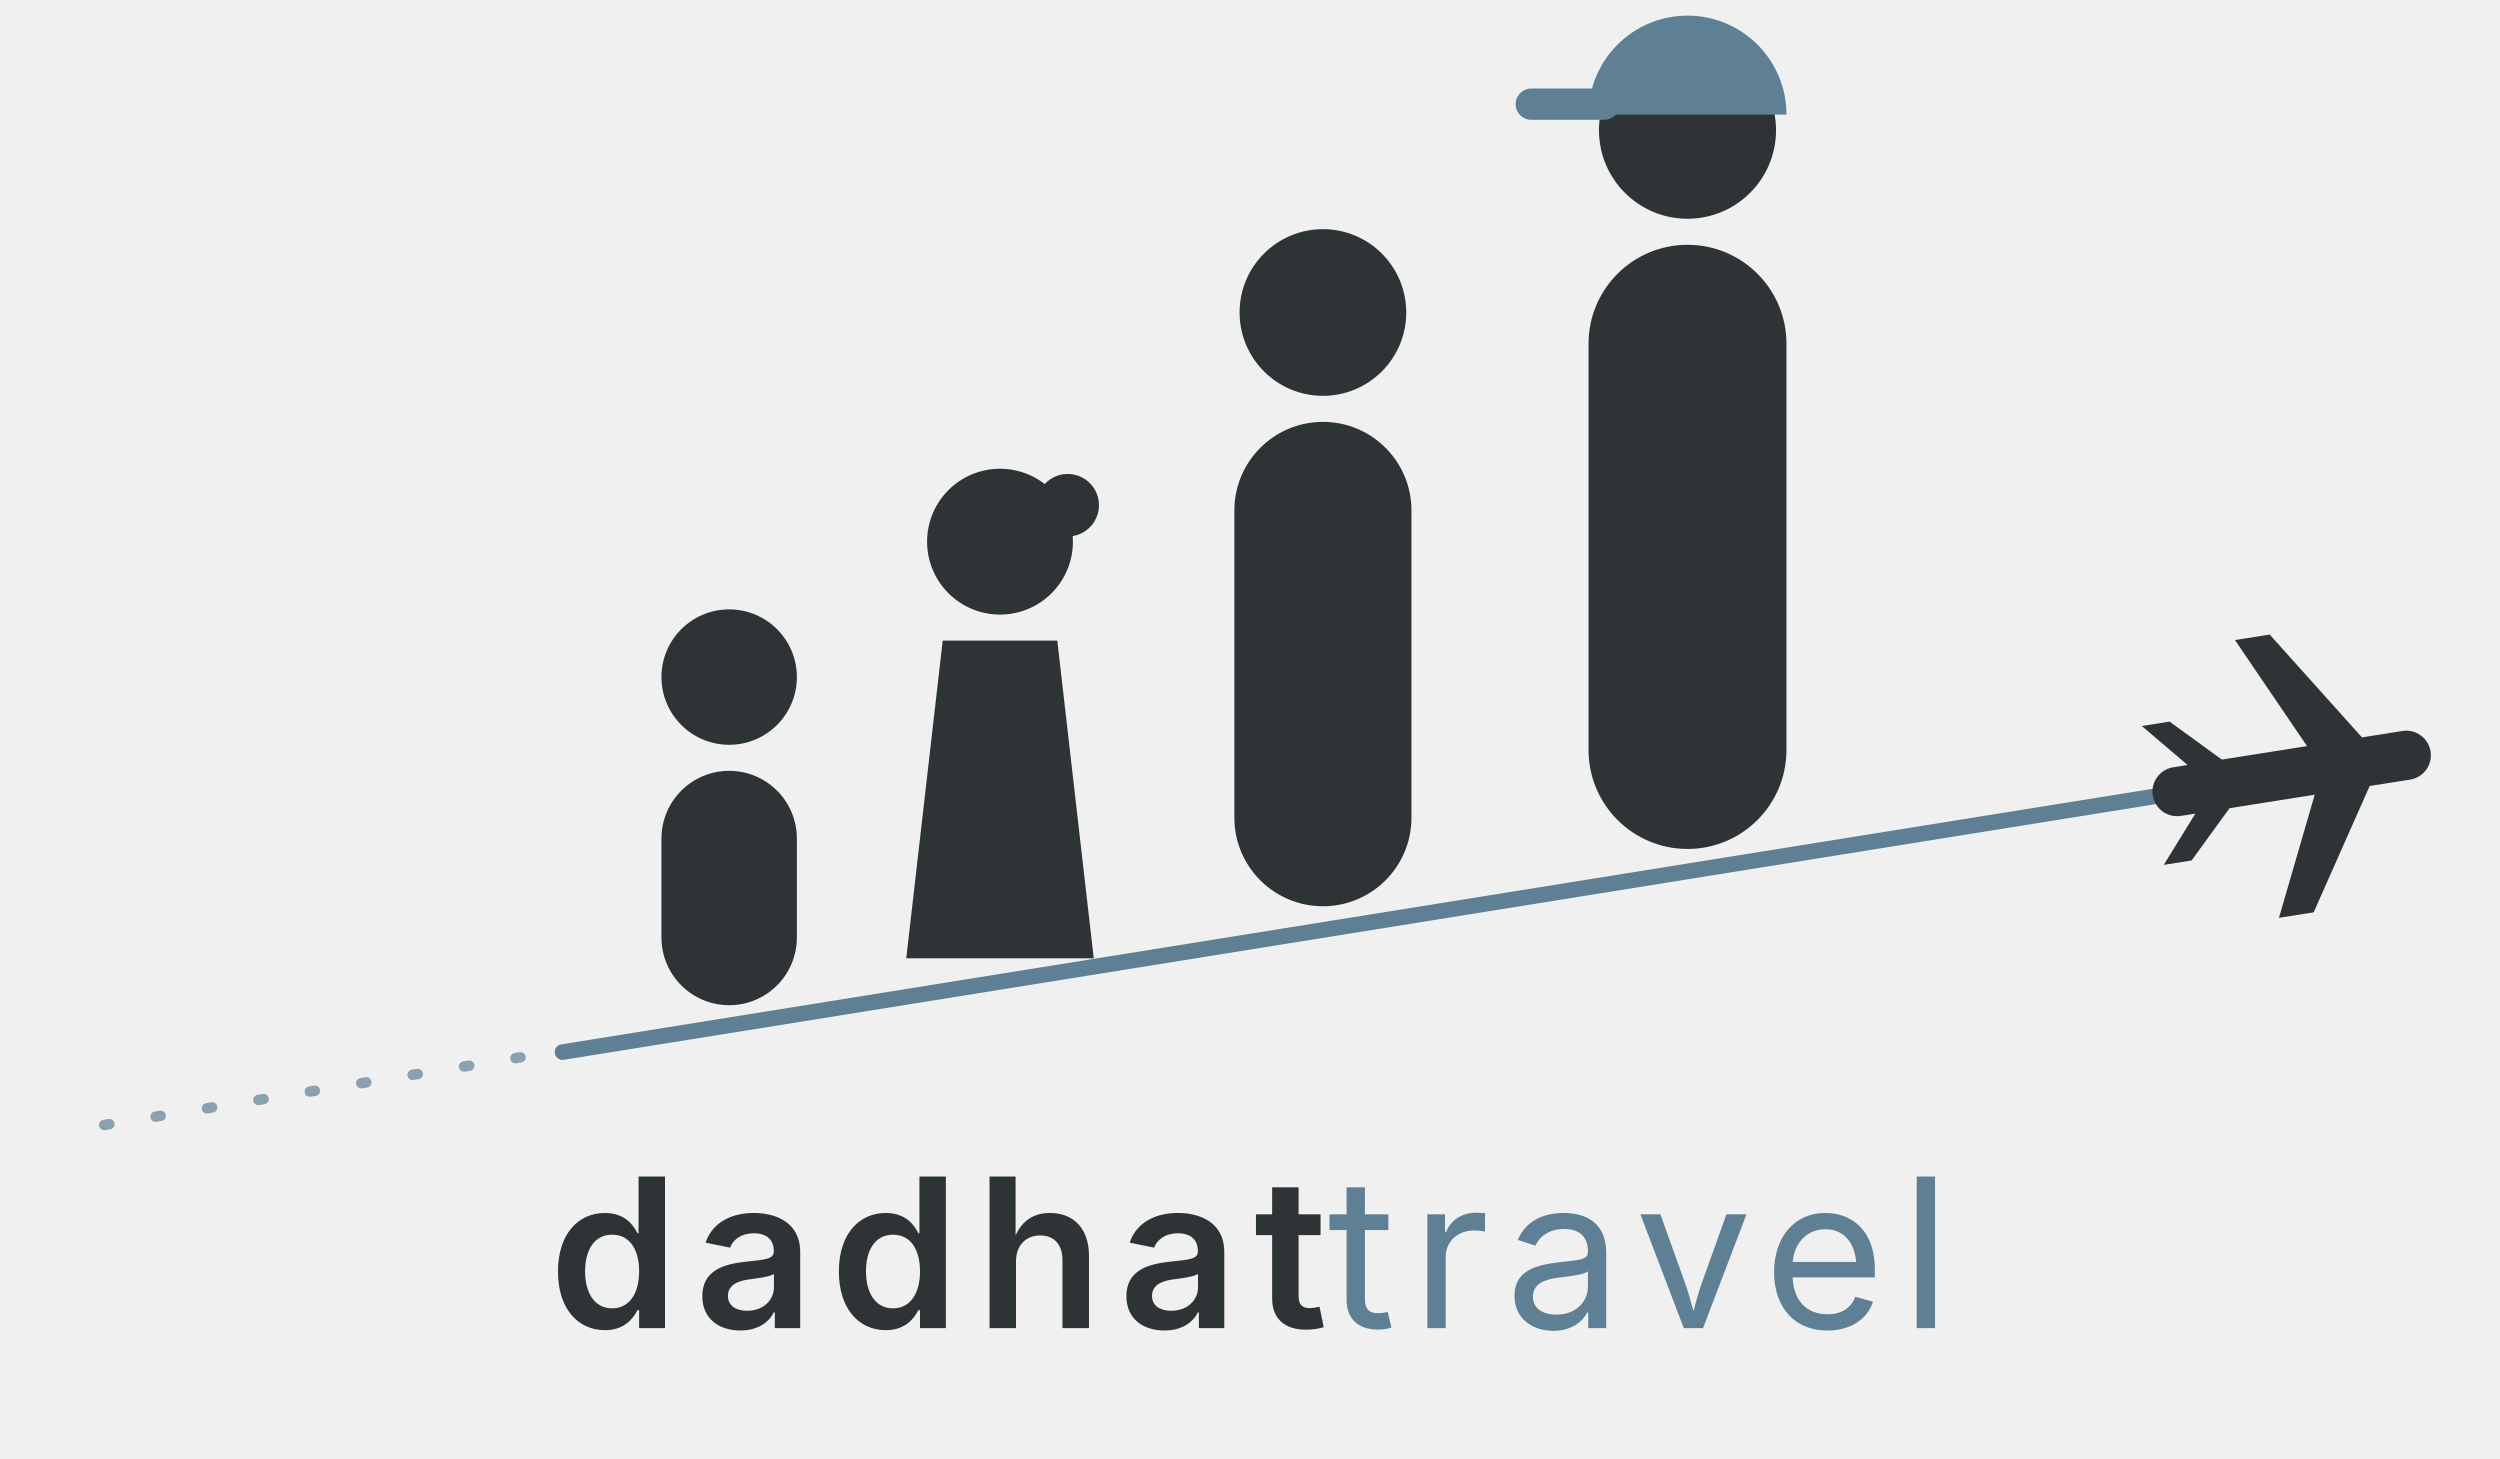
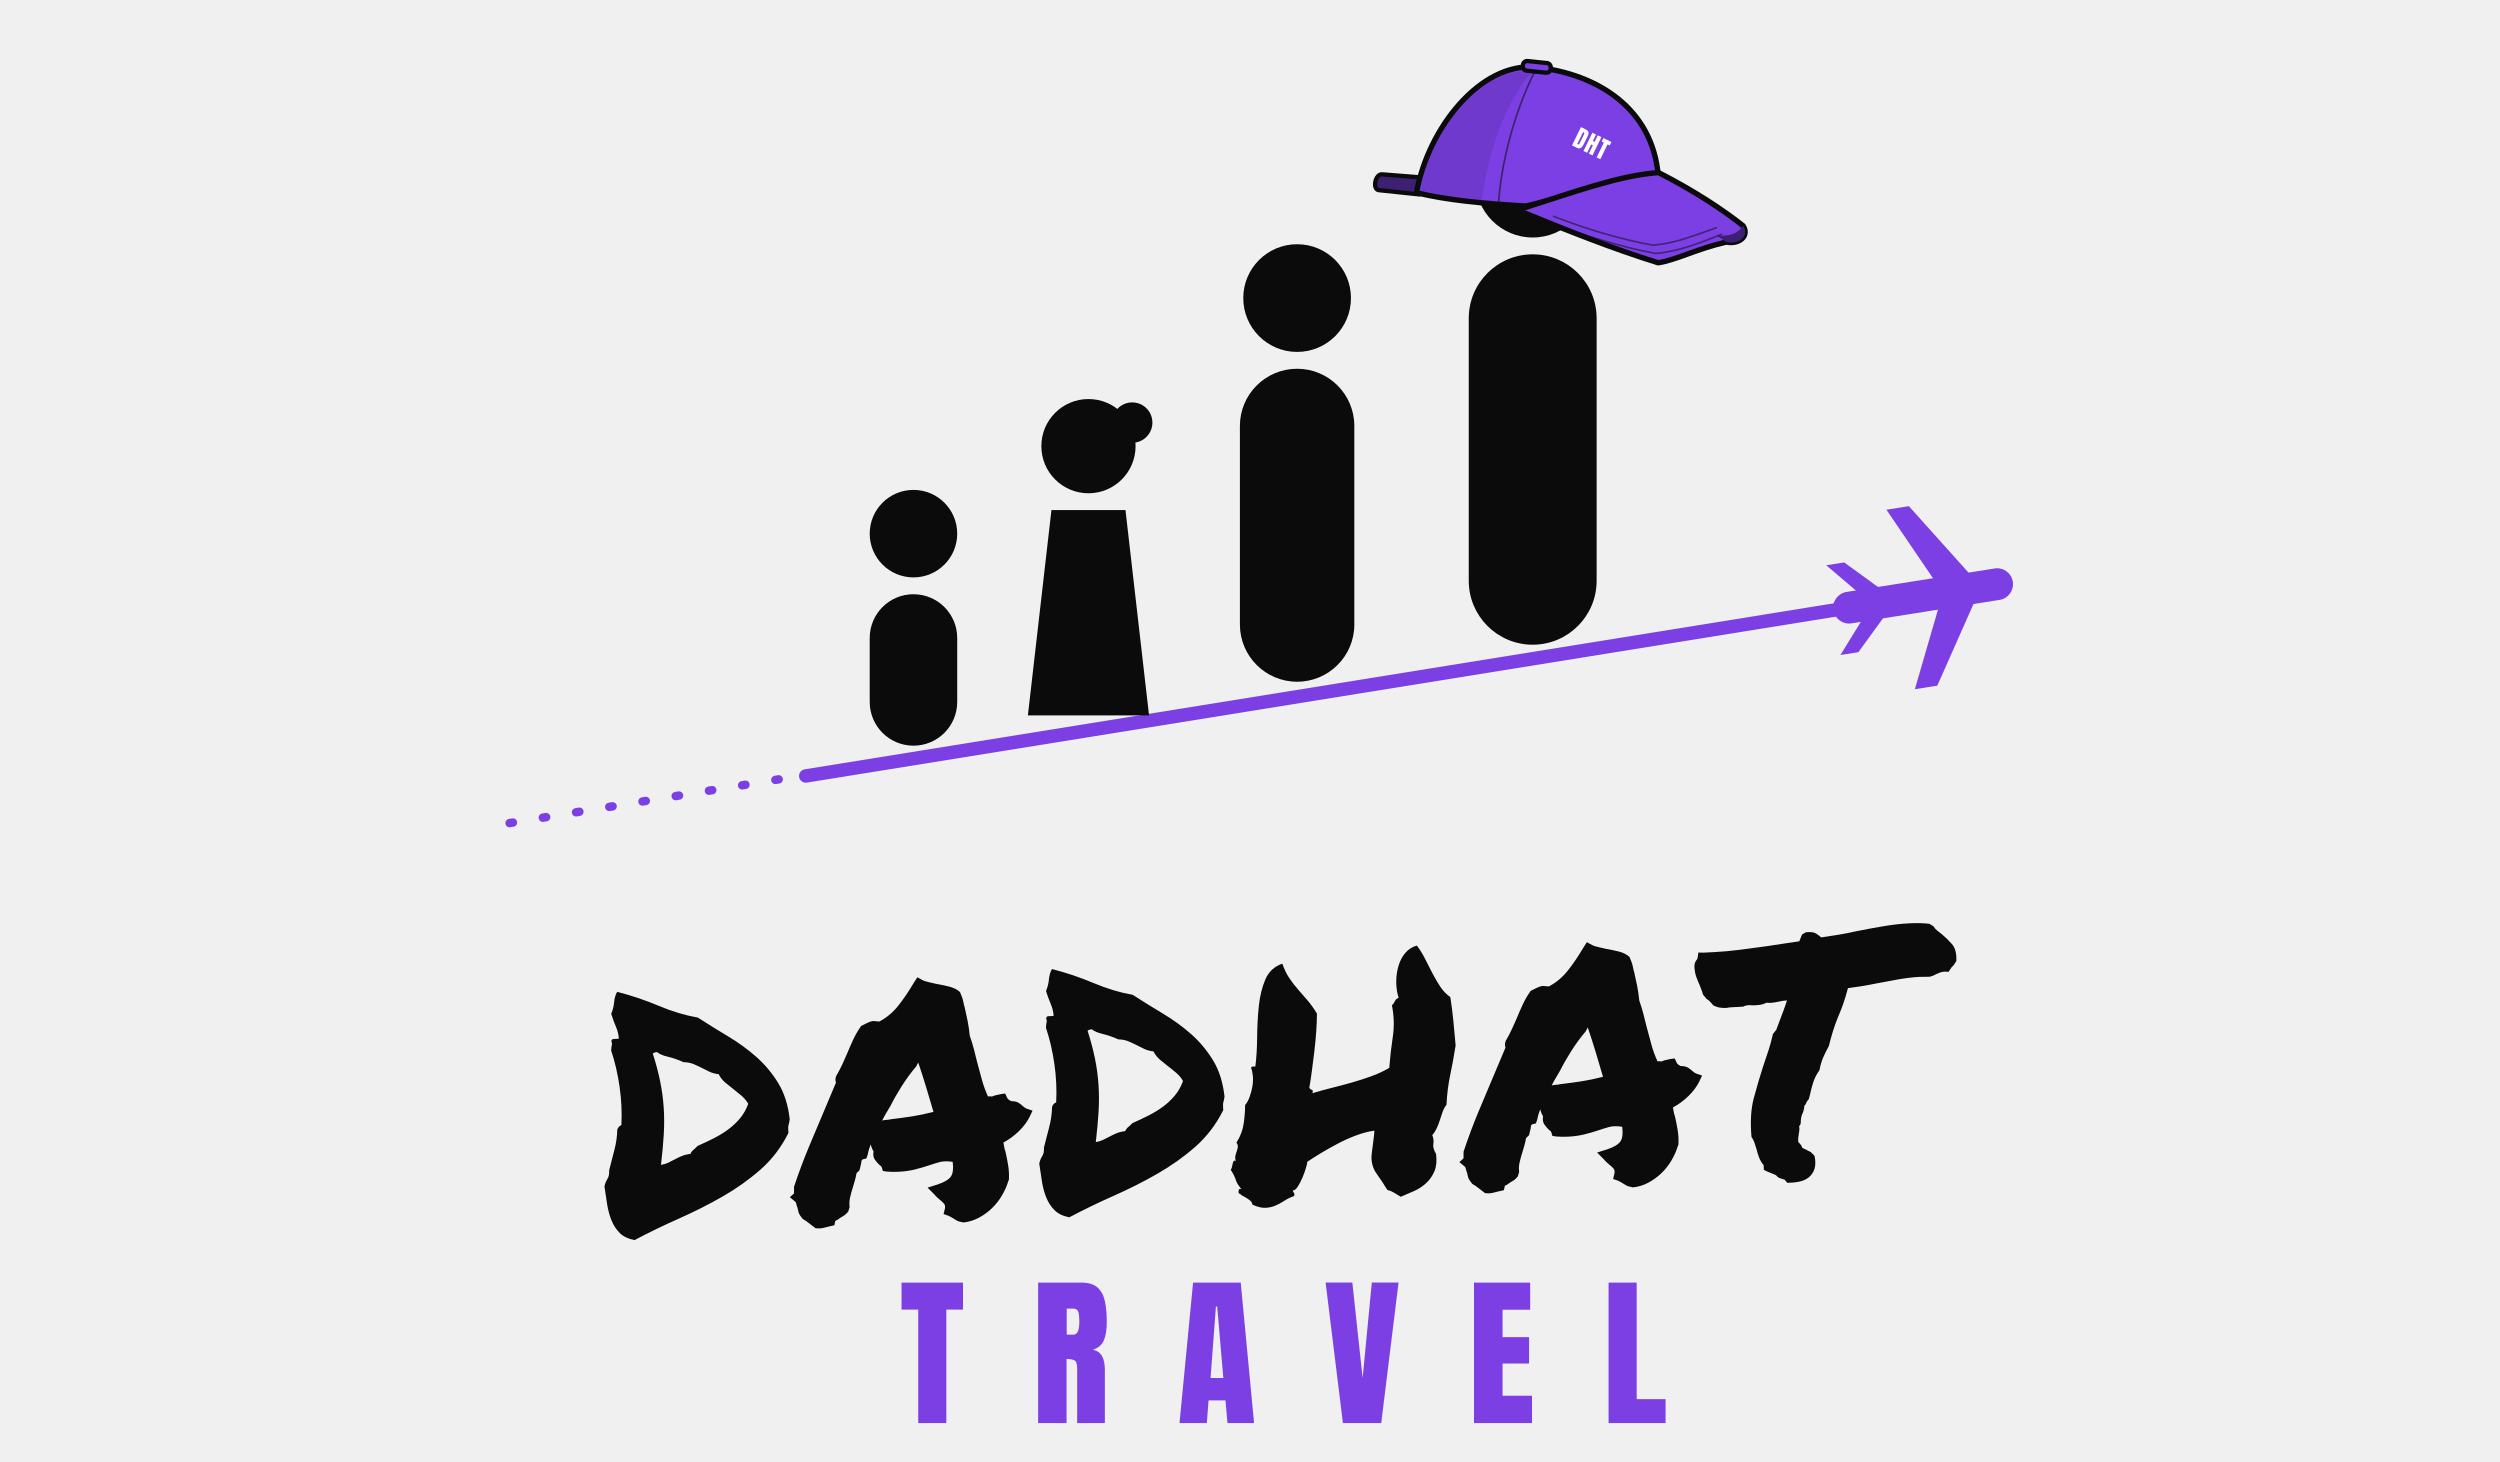
- <svg xmlns="http://www.w3.org/2000/svg" viewBox="60 95 480 280" role="img" aria-label="dadhattravel logo: a family of four in height order, dad in a backwards cap, with a plane and contrail">
-   <line x1="80" y1="311" x2="160" y2="298" stroke="#5E7F94" stroke-width="2" stroke-linecap="round" stroke-dasharray="1 9" opacity="0.7" />
-   <line x1="168" y1="297" x2="498" y2="244" stroke="#5E7F94" stroke-width="3" stroke-linecap="round" />
-   <g fill="#2E3436">
-     <g transform="translate(0 20)">
-       <circle cx="200" cy="205" r="13" />
-       <rect x="187" y="223" width="26" height="45" rx="13" />
+ <svg xmlns="http://www.w3.org/2000/svg" viewBox="0 0 520 304" role="img" aria-label="dadhattravel logo: a family of four in height order, dad in a purple dad hat, with a plane climbing on a contrail">
+   <g transform="translate(50 -46.5) scale(0.7)">
+     <line x1="80" y1="311" x2="160" y2="298" stroke="#7B3FE4" stroke-width="2.5" stroke-linecap="round" stroke-dasharray="1 9" />
+     <line x1="168" y1="297" x2="478" y2="247" stroke="#7B3FE4" stroke-width="4" stroke-linecap="round" />
+     <g fill="#0B0B0C">
+       <g transform="translate(0 20)">
+         <circle cx="200" cy="205" r="13" />
+         <rect x="187" y="223" width="26" height="45" rx="13" />
+       </g>
+       <g transform="translate(0 11)">
+         <circle cx="252" cy="188" r="14" />
+         <circle cx="265" cy="181" r="6" />
+         <path d="M241 207 H263 L270 268 H234 Z" />
+       </g>
+       <g transform="translate(0 1)">
+         <circle cx="314" cy="154" r="16" />
+         <rect x="297" y="175" width="34" height="93" rx="17" />
+       </g>
+       <g transform="translate(0 -10)">
+         <circle cx="384" cy="130" r="17" />
+         <rect x="365" y="152" width="38" height="116" rx="19" />
+       </g>
    </g>
-     <g transform="translate(0 11)">
-       <circle cx="252" cy="188" r="14" />
-       <circle cx="265" cy="181" r="6" />
-       <path d="M241 207 H263 L270 268 H234 Z" />
+     <g transform="translate(334.4 70) scale(0.32) rotate(12 110 175)">
+       <path d="M50 166 L12 171 C6 172 6 186 12 186 L50 182 Z" fill="#3E2072" stroke="#0B0B0C" stroke-width="4" stroke-linejoin="round" />
+       <path d="M47 181 C45 120 80 50 131 44 C190 38 245 60 263 118 C230 132 190 152 149 172 C110 178 75 182 47 181 Z" fill="#7B3FE4" stroke="#0B0B0C" stroke-width="5" stroke-linejoin="round" />
+       <path d="M50 178 C48 122 82 54 129 48 C110 82 104 130 108 180 C88 181 66 180 50 178 Z" fill="#000000" fill-opacity="0.1" />
+       <path d="M131 48 C120 90 118 140 124 178" stroke="#0B0B0C" stroke-opacity="0.55" stroke-width="1.6" fill="none" stroke-linecap="round" />
+       <g fill="#FFFFFF" transform="translate(196 112) rotate(14 0 -8)">
+         <path transform="translate(-16.26 0)" d="M0.838 0.0V-18.906H6.037Q8.078 -18.906 9.109 -17.773Q10.141 -16.64 10.141 -14.459V-5.607Q10.141 -2.922 9.201 -1.461Q8.261 0.0 5.908 0.0ZM4.641 -3.341H5.296Q6.338 -3.341 6.338 -4.351V-14.104Q6.338 -15.05 6.085 -15.324Q5.833 -15.598 5.06 -15.598H4.641Z M12.688 0.0V-18.906H16.447V-12.149H18.23V-18.906H21.99V0.0H18.23V-8.572H16.447V0.0Z M26.288 0.0V-15.275H24.043V-18.906H32.314V-15.275H30.069V0.0Z" />
+       </g>
+       <path d="M146 175 C190 150 228 126 263 116 C300 126 330 138 350 148 C358 156 350 166 338 166 C312 178 296 192 280 198 C236 194 190 186 146 178 Z" fill="#7B3FE4" stroke="#0B0B0C" stroke-width="5" stroke-linejoin="round" />
+       <path d="M338 166 C350 166 358 156 350 148 C346 157 340 160 328 162 Z" fill="#3E2072" />
+       <path d="M170 182 C210 188 248 191 276 190 C296 184 314 172 332 160" stroke="#0B0B0C" stroke-opacity="0.5" stroke-width="1.6" fill="none" stroke-linecap="round" />
+       <path d="M176 176 C212 182 248 184 272 183 C292 177 308 166 326 155" stroke="#0B0B0C" stroke-opacity="0.5" stroke-width="1.6" fill="none" stroke-linecap="round" />
+       <rect x="119" y="39" width="26" height="9" rx="4" fill="#7B3FE4" stroke="#0B0B0C" stroke-width="4" transform="rotate(-6 132 44)" />
    </g>
-     <g transform="translate(0 1)">
-       <circle cx="314" cy="154" r="16" />
-       <rect x="297" y="175" width="34" height="93" rx="17" />
-     </g>
-     <g transform="translate(0 -10)">
-       <circle cx="384" cy="130" r="17" />
-       <rect x="365" y="152" width="38" height="116" rx="19" />
+     <g transform="translate(500 243.5) rotate(-9) scale(1.35)" fill="#7B3FE4">
+       <rect x="-20" y="-3.5" width="40" height="7" rx="3.5" />
+       <path d="M3 -3 L-5 -20 L0 -20 L11 -3 Z" />
+       <path d="M3 3 L-5 20 L0 20 L11 3 Z" />
+       <path d="M-14 -3 L-20 -10 L-16 -10 L-9 -3 Z" />
+       <path d="M-14 3 L-20 10 L-16 10 L-9 3 Z" />
    </g>
  </g>
-   <g transform="translate(0 -10)" fill="#5E7F94">
-     <path d="M365 127 A19 19 0 0 1 403 127 Z" />
-     <rect x="351" y="122" width="20" height="6" rx="3" />
+   <g fill="#0B0B0C" transform="translate(260 250) rotate(-3)">
+     <path transform="translate(-135.15 0)" d="M40.441 -22.148Q40.359 -21.738 40.277 -21.451Q40.195 -21.164 40.113 -20.918Q40.031 -20.672 40.031 -20.303Q40.031 -19.934 40.031 -19.359Q37.57 -15.012 33.838 -12.059Q30.105 -9.105 25.635 -6.85Q21.164 -4.594 16.324 -2.748Q11.484 -0.902 6.891 1.23Q4.922 0.738 3.896 -0.41Q2.871 -1.559 2.338 -3.076Q1.805 -4.594 1.6 -6.439Q1.395 -8.285 1.23 -10.254Q1.477 -11.156 1.928 -11.771Q2.379 -12.387 2.379 -13.535Q3.035 -15.668 3.691 -17.719Q4.348 -19.77 4.512 -21.902Q4.758 -22.559 5.414 -22.805Q5.824 -26.742 5.455 -30.803Q5.086 -34.863 4.102 -38.391Q4.184 -39.211 4.307 -39.58Q4.43 -39.949 4.266 -40.113Q4.184 -40.77 4.717 -40.77Q5.25 -40.77 5.824 -40.77Q5.824 -42.0 5.373 -43.23Q4.922 -44.461 4.512 -46.02Q5.086 -47.25 5.25 -48.439Q5.414 -49.629 5.988 -50.531Q10.418 -49.137 14.479 -47.168Q18.539 -45.199 22.477 -44.297Q25.43 -42.164 28.547 -40.072Q31.664 -37.98 34.207 -35.479Q36.75 -32.977 38.473 -29.777Q40.195 -26.578 40.441 -22.148ZM21.0 -17.637Q22.723 -18.293 24.404 -19.031Q26.086 -19.77 27.521 -20.713Q28.957 -21.656 30.105 -22.887Q31.254 -24.117 31.992 -25.84Q31.5 -26.824 30.68 -27.604Q29.859 -28.383 29.039 -29.08Q28.219 -29.777 27.439 -30.516Q26.66 -31.254 26.168 -32.32Q25.102 -32.484 24.281 -32.936Q23.461 -33.387 22.682 -33.838Q21.902 -34.289 21.041 -34.699Q20.18 -35.109 19.031 -35.191Q17.227 -36.094 15.791 -36.504Q14.355 -36.914 13.617 -37.57Q13.043 -37.57 12.715 -37.324Q13.535 -34.207 13.945 -31.459Q14.355 -28.711 14.396 -25.963Q14.438 -23.215 14.109 -20.344Q13.781 -17.473 13.207 -14.109Q14.027 -14.191 14.725 -14.479Q15.422 -14.766 16.119 -15.094Q16.816 -15.422 17.596 -15.709Q18.375 -15.996 19.441 -16.078Q19.688 -16.57 20.139 -16.898Q20.59 -17.227 21.0 -17.637Z M85.148 -6.891Q84.656 -5.496 83.713 -4.061Q82.77 -2.625 81.498 -1.518Q80.227 -0.41 78.668 0.328Q77.109 1.066 75.387 1.148Q74.32 0.902 73.951 0.615Q73.582 0.328 73.172 0.082Q72.926 -0.082 72.721 -0.205Q72.516 -0.328 72.352 -0.41L71.367 -0.82L71.695 -1.887Q71.859 -2.543 71.613 -2.912Q71.367 -3.281 70.629 -3.938Q70.383 -4.184 70.137 -4.43Q69.891 -4.676 69.727 -4.922L68.332 -6.48L70.547 -7.055Q72.598 -7.629 73.295 -8.531Q73.992 -9.434 73.828 -11.566Q72.188 -11.895 71.08 -11.648Q69.973 -11.402 68.824 -11.074Q67.348 -10.664 65.83 -10.377Q64.312 -10.09 62.508 -10.09Q61.852 -10.09 61.277 -10.131Q60.703 -10.172 60.047 -10.254L59.227 -10.418Q59.062 -11.32 58.898 -11.443Q58.734 -11.566 58.57 -11.73Q58.16 -12.141 57.709 -12.838Q57.258 -13.535 57.504 -14.602Q57.094 -15.34 57.012 -16.078Q56.52 -15.094 56.273 -14.027L55.945 -13.207L55.125 -13.043Q54.961 -12.961 54.879 -12.674Q54.797 -12.387 54.797 -12.223L54.387 -10.828Q54.223 -10.664 54.059 -10.541Q53.895 -10.418 53.73 -10.254Q53.566 -9.516 53.32 -8.777Q53.074 -8.039 52.828 -7.383Q52.418 -6.316 52.131 -5.291Q51.844 -4.266 51.926 -3.281L51.598 -2.379Q51.188 -1.887 50.695 -1.6Q50.203 -1.312 49.711 -1.066Q49.547 -0.902 49.26 -0.779Q48.973 -0.656 48.809 -0.574L48.562 0.328L47.578 0.492Q46.676 0.656 46.307 0.738Q45.938 0.82 45.445 0.82L44.625 0.738Q43.723 0.0 43.23 -0.451Q42.738 -0.902 42.082 -1.312Q41.344 -2.297 41.262 -2.789Q41.18 -3.281 41.098 -3.691Q40.934 -4.184 40.893 -4.512Q40.852 -4.84 40.688 -5.004L39.621 -5.988L40.523 -6.727L40.605 -8.121Q42.246 -12.305 44.092 -16.16Q45.938 -20.016 47.906 -24.035Q48.562 -25.348 49.178 -26.66Q49.793 -27.973 50.449 -29.285Q50.367 -29.531 50.367 -29.859Q50.367 -30.188 50.531 -30.598Q51.434 -31.992 52.008 -33.1Q52.582 -34.207 53.156 -35.355Q53.812 -36.75 54.51 -38.062Q55.207 -39.375 56.273 -40.77L57.586 -41.344Q57.832 -41.426 58.16 -41.549Q58.488 -41.672 58.898 -41.672L60.129 -41.508Q62.426 -42.574 64.148 -44.502Q65.871 -46.43 67.676 -49.137L68.496 -50.285L69.562 -49.629Q69.973 -49.383 70.711 -49.178Q71.449 -48.973 72.27 -48.727Q73.746 -48.398 75.059 -47.988Q76.371 -47.578 77.191 -46.758Q77.684 -45.445 77.766 -44.789Q77.848 -44.133 78.012 -43.477Q78.258 -42.082 78.463 -40.688Q78.668 -39.293 78.75 -37.57Q79.16 -36.176 79.447 -34.822Q79.734 -33.469 79.98 -32.074Q80.391 -30.105 80.801 -28.26Q81.211 -26.414 81.867 -24.773Q82.523 -24.773 82.688 -24.691Q83.098 -24.855 83.549 -24.938Q84.0 -25.02 84.574 -25.102L85.477 -25.184L85.805 -24.363Q85.887 -23.953 86.625 -23.543Q87.691 -23.461 88.184 -23.092Q88.676 -22.723 89.086 -22.312Q89.414 -21.984 89.742 -21.82L90.973 -21.328L90.316 -20.098Q89.496 -18.621 87.979 -17.268Q86.461 -15.914 84.574 -15.012Q84.656 -14.52 84.697 -14.068Q84.738 -13.617 84.902 -13.125Q85.148 -11.73 85.312 -10.254Q85.477 -8.777 85.312 -7.219ZM61.441 -21.082Q63.902 -21.246 65.912 -21.451Q67.922 -21.656 70.383 -22.148Q69.809 -24.609 69.152 -27.275Q68.496 -29.941 67.758 -32.566L67.266 -31.746Q65.625 -30.023 64.107 -27.891Q62.59 -25.758 61.523 -23.871Q61.031 -23.133 60.539 -22.395Q60.047 -21.656 59.637 -20.918Q60.129 -21.0 60.58 -21.0Q61.031 -21.0 61.441 -21.082Z M131.004 -22.148Q130.922 -21.738 130.84 -21.451Q130.758 -21.164 130.676 -20.918Q130.594 -20.672 130.594 -20.303Q130.594 -19.934 130.594 -19.359Q128.133 -15.012 124.4 -12.059Q120.668 -9.105 116.197 -6.85Q111.727 -4.594 106.887 -2.748Q102.047 -0.902 97.453 1.23Q95.484 0.738 94.459 -0.41Q93.434 -1.559 92.9 -3.076Q92.367 -4.594 92.162 -6.439Q91.957 -8.285 91.793 -10.254Q92.039 -11.156 92.49 -11.771Q92.941 -12.387 92.941 -13.535Q93.598 -15.668 94.254 -17.719Q94.91 -19.77 95.074 -21.902Q95.32 -22.559 95.977 -22.805Q96.387 -26.742 96.018 -30.803Q95.648 -34.863 94.664 -38.391Q94.746 -39.211 94.869 -39.58Q94.992 -39.949 94.828 -40.113Q94.746 -40.77 95.279 -40.77Q95.812 -40.77 96.387 -40.77Q96.387 -42.0 95.936 -43.23Q95.484 -44.461 95.074 -46.02Q95.648 -47.25 95.812 -48.439Q95.977 -49.629 96.551 -50.531Q100.98 -49.137 105.041 -47.168Q109.102 -45.199 113.039 -44.297Q115.992 -42.164 119.109 -40.072Q122.227 -37.98 124.77 -35.479Q127.312 -32.977 129.035 -29.777Q130.758 -26.578 131.004 -22.148ZM111.562 -17.637Q113.285 -18.293 114.967 -19.031Q116.648 -19.77 118.084 -20.713Q119.52 -21.656 120.668 -22.887Q121.816 -24.117 122.555 -25.84Q122.062 -26.824 121.242 -27.604Q120.422 -28.383 119.602 -29.08Q118.781 -29.777 118.002 -30.516Q117.223 -31.254 116.73 -32.32Q115.664 -32.484 114.844 -32.936Q114.023 -33.387 113.244 -33.838Q112.465 -34.289 111.604 -34.699Q110.742 -35.109 109.594 -35.191Q107.789 -36.094 106.354 -36.504Q104.918 -36.914 104.18 -37.57Q103.605 -37.57 103.277 -37.324Q104.098 -34.207 104.508 -31.459Q104.918 -28.711 104.959 -25.963Q105.0 -23.215 104.672 -20.344Q104.344 -17.473 103.77 -14.109Q104.59 -14.191 105.287 -14.479Q105.984 -14.766 106.682 -15.094Q107.379 -15.422 108.158 -15.709Q108.938 -15.996 110.004 -16.078Q110.25 -16.57 110.701 -16.898Q111.152 -17.227 111.562 -17.637Z M174.316 -7.957Q174.48 -5.824 173.824 -4.43Q173.168 -3.035 172.02 -2.051Q170.871 -1.066 169.395 -0.492Q167.918 0.082 166.523 0.574Q165.867 0.164 165.252 -0.287Q164.637 -0.738 163.816 -0.984Q162.75 -2.953 161.766 -4.471Q160.781 -5.988 160.863 -7.957Q160.863 -8.039 160.986 -8.859Q161.109 -9.68 161.314 -10.664Q161.52 -11.648 161.643 -12.51Q161.766 -13.371 161.766 -13.453Q159.879 -13.289 157.828 -12.633Q155.777 -11.977 153.85 -11.074Q151.922 -10.172 150.24 -9.27Q148.559 -8.367 147.492 -7.711Q147.492 -7.465 147.164 -6.521Q146.836 -5.578 146.344 -4.553Q145.852 -3.527 145.277 -2.707Q144.703 -1.887 144.129 -1.887Q144.211 -1.641 144.375 -1.395Q144.539 -1.148 144.375 -0.738Q143.227 -0.41 142.324 0.123Q141.422 0.656 140.438 1.025Q139.453 1.395 138.305 1.395Q137.156 1.395 135.598 0.574Q135.598 0.082 135.188 -0.287Q134.777 -0.656 134.326 -0.943Q133.875 -1.23 133.547 -1.436Q133.219 -1.641 133.219 -1.805Q132.809 -1.723 132.891 -2.379Q132.973 -3.035 133.547 -2.707Q132.645 -3.855 132.439 -4.717Q132.234 -5.578 131.496 -6.891Q131.66 -7.055 131.783 -7.465Q131.906 -7.875 131.988 -8.203Q132.07 -8.531 132.234 -8.695Q132.398 -8.859 132.645 -8.613Q132.48 -9.352 132.645 -9.844Q132.809 -10.336 132.973 -10.746Q133.137 -11.156 133.219 -11.566Q133.301 -11.977 132.973 -12.469Q134.285 -14.273 134.695 -16.365Q135.105 -18.457 135.188 -20.18Q135.762 -20.754 136.213 -21.82Q136.664 -22.887 136.91 -23.994Q137.156 -25.102 137.115 -26.127Q137.074 -27.152 136.828 -27.809Q136.91 -28.219 137.73 -28.055Q138.223 -30.762 138.428 -34.166Q138.633 -37.57 139.125 -40.646Q139.617 -43.723 140.766 -46.061Q141.914 -48.398 144.457 -49.137Q144.949 -47.414 145.729 -46.102Q146.508 -44.789 147.451 -43.6Q148.395 -42.41 149.338 -41.18Q150.281 -39.949 151.102 -38.391Q151.02 -36.832 150.773 -34.781Q150.527 -32.73 150.158 -30.598Q149.789 -28.465 149.42 -26.496Q149.051 -24.527 148.723 -23.133Q148.805 -22.723 149.174 -22.641Q149.543 -22.559 149.297 -21.902Q151.266 -22.395 153.398 -22.805Q155.531 -23.215 157.664 -23.707Q159.797 -24.199 161.807 -24.814Q163.816 -25.43 165.539 -26.332Q165.949 -29.531 166.605 -32.73Q167.262 -35.93 166.77 -39.293Q167.18 -39.621 167.426 -40.113Q167.672 -40.605 168.246 -40.77Q167.836 -42.328 167.918 -44.051Q168.0 -45.773 168.533 -47.332Q169.066 -48.891 170.092 -49.998Q171.117 -51.105 172.594 -51.434Q173.496 -50.121 174.152 -48.604Q174.809 -47.086 175.506 -45.568Q176.203 -44.051 176.982 -42.697Q177.762 -41.344 178.992 -40.359Q179.238 -37.98 179.361 -35.438Q179.484 -32.895 179.566 -30.27Q178.91 -27.152 178.131 -24.24Q177.352 -21.328 177.023 -18.047Q176.449 -17.391 176.121 -16.57Q175.793 -15.75 175.465 -14.889Q175.137 -14.027 174.727 -13.248Q174.316 -12.469 173.742 -11.895Q174.07 -10.91 173.865 -10.049Q173.66 -9.188 174.316 -7.957Z M224.602 -6.891Q224.109 -5.496 223.166 -4.061Q222.223 -2.625 220.951 -1.518Q219.68 -0.41 218.121 0.328Q216.562 1.066 214.84 1.148Q213.773 0.902 213.404 0.615Q213.035 0.328 212.625 0.082Q212.379 -0.082 212.174 -0.205Q211.969 -0.328 211.805 -0.41L210.82 -0.82L211.148 -1.887Q211.312 -2.543 211.066 -2.912Q210.82 -3.281 210.082 -3.938Q209.836 -4.184 209.59 -4.43Q209.344 -4.676 209.18 -4.922L207.785 -6.48L210.0 -7.055Q212.051 -7.629 212.748 -8.531Q213.445 -9.434 213.281 -11.566Q211.641 -11.895 210.533 -11.648Q209.426 -11.402 208.277 -11.074Q206.801 -10.664 205.283 -10.377Q203.766 -10.09 201.961 -10.09Q201.305 -10.09 200.73 -10.131Q200.156 -10.172 199.5 -10.254L198.68 -10.418Q198.516 -11.32 198.352 -11.443Q198.188 -11.566 198.023 -11.73Q197.613 -12.141 197.162 -12.838Q196.711 -13.535 196.957 -14.602Q196.547 -15.34 196.465 -16.078Q195.973 -15.094 195.727 -14.027L195.398 -13.207L194.578 -13.043Q194.414 -12.961 194.332 -12.674Q194.25 -12.387 194.25 -12.223L193.84 -10.828Q193.676 -10.664 193.512 -10.541Q193.348 -10.418 193.184 -10.254Q193.02 -9.516 192.773 -8.777Q192.527 -8.039 192.281 -7.383Q191.871 -6.316 191.584 -5.291Q191.297 -4.266 191.379 -3.281L191.051 -2.379Q190.641 -1.887 190.148 -1.6Q189.656 -1.312 189.164 -1.066Q189.0 -0.902 188.713 -0.779Q188.426 -0.656 188.262 -0.574L188.016 0.328L187.031 0.492Q186.129 0.656 185.76 0.738Q185.391 0.82 184.898 0.82L184.078 0.738Q183.176 0.0 182.684 -0.451Q182.191 -0.902 181.535 -1.312Q180.797 -2.297 180.715 -2.789Q180.633 -3.281 180.551 -3.691Q180.387 -4.184 180.346 -4.512Q180.305 -4.84 180.141 -5.004L179.074 -5.988L179.977 -6.727L180.059 -8.121Q181.699 -12.305 183.545 -16.16Q185.391 -20.016 187.359 -24.035Q188.016 -25.348 188.631 -26.66Q189.246 -27.973 189.902 -29.285Q189.82 -29.531 189.82 -29.859Q189.82 -30.188 189.984 -30.598Q190.887 -31.992 191.461 -33.1Q192.035 -34.207 192.609 -35.355Q193.266 -36.75 193.963 -38.062Q194.66 -39.375 195.727 -40.77L197.039 -41.344Q197.285 -41.426 197.613 -41.549Q197.941 -41.672 198.352 -41.672L199.582 -41.508Q201.879 -42.574 203.602 -44.502Q205.324 -46.43 207.129 -49.137L207.949 -50.285L209.016 -49.629Q209.426 -49.383 210.164 -49.178Q210.902 -48.973 211.723 -48.727Q213.199 -48.398 214.512 -47.988Q215.824 -47.578 216.645 -46.758Q217.137 -45.445 217.219 -44.789Q217.301 -44.133 217.465 -43.477Q217.711 -42.082 217.916 -40.688Q218.121 -39.293 218.203 -37.57Q218.613 -36.176 218.9 -34.822Q219.188 -33.469 219.434 -32.074Q219.844 -30.105 220.254 -28.26Q220.664 -26.414 221.32 -24.773Q221.977 -24.773 222.141 -24.691Q222.551 -24.855 223.002 -24.938Q223.453 -25.02 224.027 -25.102L224.93 -25.184L225.258 -24.363Q225.34 -23.953 226.078 -23.543Q227.145 -23.461 227.637 -23.092Q228.129 -22.723 228.539 -22.312Q228.867 -21.984 229.195 -21.82L230.426 -21.328L229.77 -20.098Q228.949 -18.621 227.432 -17.268Q225.914 -15.914 224.027 -15.012Q224.109 -14.52 224.15 -14.068Q224.191 -13.617 224.355 -13.125Q224.602 -11.73 224.766 -10.254Q224.93 -8.777 224.766 -7.219ZM200.895 -21.082Q203.355 -21.246 205.365 -21.451Q207.375 -21.656 209.836 -22.148Q209.262 -24.609 208.605 -27.275Q207.949 -29.941 207.211 -32.566L206.719 -31.746Q205.078 -30.023 203.561 -27.891Q202.043 -25.758 200.977 -23.871Q200.484 -23.133 199.992 -22.395Q199.5 -21.656 199.09 -20.918Q199.582 -21.0 200.033 -21.0Q200.484 -21.0 200.895 -21.082Z M276.691 -39.457Q274.641 -39.457 272.262 -39.17Q269.883 -38.883 267.586 -38.555Q265.945 -38.309 264.428 -38.145Q262.91 -37.98 261.68 -37.898Q261.105 -36.094 260.531 -34.699Q259.957 -33.305 259.301 -31.992Q258.645 -30.598 258.111 -29.162Q257.578 -27.727 257.086 -26.086Q256.266 -24.773 255.732 -23.666Q255.199 -22.559 254.871 -21.164Q253.887 -19.934 253.395 -18.58Q252.902 -17.227 252.656 -16.242L252.328 -15.258Q251.836 -14.766 251.754 -14.479Q251.672 -14.191 251.344 -13.945Q251.262 -13.043 250.77 -12.141Q250.605 -11.73 250.523 -11.361Q250.441 -10.992 250.441 -10.828Q250.441 -10.008 250.031 -9.762Q250.113 -9.352 250.031 -8.9Q249.949 -8.449 249.867 -8.039Q249.621 -7.055 249.703 -6.48Q249.949 -6.152 250.154 -5.906Q250.359 -5.66 250.441 -5.25Q250.934 -4.922 251.18 -4.84Q251.508 -4.594 252.164 -4.266L252.902 -3.445Q253.312 -1.066 252.164 0.328Q250.934 1.887 247.98 1.887H246.996Q246.586 1.477 246.504 1.23Q245.848 0.984 245.438 0.82Q245.027 0.656 244.699 0.164Q243.633 -0.328 242.977 -0.656L242.238 -1.066Q242.238 -1.969 242.238 -2.051Q241.664 -2.789 241.377 -3.691Q241.09 -4.594 240.926 -5.496Q240.762 -6.234 240.557 -6.891Q240.352 -7.547 240.023 -8.039Q239.859 -12.797 240.926 -16.078Q241.992 -19.359 243.141 -22.395Q243.797 -24.035 244.453 -25.717Q245.109 -27.398 245.602 -29.203L246.34 -30.023Q246.914 -31.336 247.283 -32.197Q247.652 -33.059 248.062 -33.961Q248.309 -34.535 248.514 -35.068Q248.719 -35.602 248.883 -36.012Q248.391 -36.012 247.98 -35.971Q247.57 -35.93 247.16 -35.848Q246.668 -35.766 246.258 -35.725Q245.848 -35.684 245.438 -35.684Q244.863 -35.684 244.617 -35.766Q243.715 -35.355 242.648 -35.355H241.828Q241.582 -35.355 241.377 -35.396Q241.172 -35.438 241.008 -35.438Q240.188 -35.438 239.695 -35.191Q238.711 -35.191 237.809 -35.191H236.988Q236.824 -35.191 236.578 -35.15Q236.332 -35.109 236.168 -35.109Q235.594 -35.109 234.938 -35.232Q234.281 -35.355 233.543 -35.766Q232.559 -37.078 232.23 -37.16L231.492 -38.145Q231.41 -38.637 231.246 -39.088Q231.082 -39.539 230.918 -40.113Q230.59 -40.934 230.303 -41.877Q230.016 -42.82 230.016 -44.133Q230.098 -44.789 230.344 -45.117Q230.59 -45.445 230.754 -45.691L231.0 -46.922L232.066 -46.84H234.363Q236.988 -46.84 239.695 -47.045Q242.402 -47.25 245.273 -47.496Q246.914 -47.66 248.596 -47.824Q250.277 -47.988 252.082 -48.152Q252.41 -48.891 252.738 -49.547L253.559 -49.957Q255.035 -50.039 255.65 -49.588Q256.266 -49.137 256.676 -48.727Q258.48 -48.891 260.326 -49.096Q262.172 -49.301 264.059 -49.629Q266.848 -50.039 269.678 -50.367Q272.508 -50.695 275.133 -50.695Q276.281 -50.695 277.348 -50.613Q278.414 -50.531 279.316 -50.367L280.137 -49.793Q280.383 -49.301 280.834 -48.891Q281.285 -48.48 281.777 -48.07Q282.762 -47.168 283.746 -45.938Q284.73 -44.707 284.484 -42.328Q283.828 -41.344 283.5 -41.18L282.762 -40.195L281.941 -40.277Q281.449 -40.277 281.039 -40.154Q280.629 -40.031 280.219 -39.867Q279.891 -39.703 279.562 -39.58Q279.234 -39.457 278.824 -39.375Q278.086 -39.375 277.635 -39.416Q277.184 -39.457 276.691 -39.457Z" />
  </g>
-   <g transform="translate(500 243.5) rotate(-9) scale(1.35)" fill="#2E3436">
-     <rect x="-20" y="-3.5" width="40" height="7" rx="3.5" />
-     <path d="M3 -3 L-5 -20 L0 -20 L11 -3 Z" />
-     <path d="M3 3 L-5 20 L0 20 L11 3 Z" />
-     <path d="M-14 -3 L-20 -10 L-16 -10 L-9 -3 Z" />
-     <path d="M-14 3 L-20 10 L-16 10 L-9 3 Z" />
+   <g fill="#7B3FE4" transform="translate(267 296)">
+     <path transform="translate(-79.81 0)" d="M3.802 0.0V-23.607H0.332V-29.219H13.115V-23.607H9.646V0.0Z M28.742 0.0V-29.219H37.707Q39.948 -29.219 41.094 -28.198Q42.239 -27.177 42.629 -25.342Q43.02 -23.508 43.02 -21.034Q43.02 -18.644 42.414 -17.216Q41.808 -15.788 40.131 -15.24Q41.509 -14.958 42.065 -13.871Q42.621 -12.783 42.621 -11.057V0.0H36.86V-11.438Q36.86 -12.717 36.337 -13.024Q35.814 -13.331 34.652 -13.331V0.0ZM34.686 -18.395H36.097Q37.309 -18.395 37.309 -21.034Q37.309 -22.744 37.043 -23.275Q36.777 -23.807 36.047 -23.807H34.686Z M58.148 0.0 60.971 -29.219H70.882L73.654 0.0H68.126L67.711 -4.715H64.191L63.826 0.0ZM64.606 -9.38H67.263L65.984 -24.238H65.719Z M92.137 0.0 88.534 -29.235H94.096L96.237 -9.347L98.146 -29.235H103.708L100.105 0.0Z M119.401 0.0V-29.219H131.089V-23.574H125.345V-17.88H130.856V-12.385H125.345V-5.694H131.471V0.0Z M147.396 0.0V-29.219H153.24V-4.98H159.25V0.0Z" />
  </g>
-   <text x="300" y="350" text-anchor="middle" font-family="Manrope, Inter, Helvetica, Arial, sans-serif" font-weight="600" font-size="40" letter-spacing="3" fill="#2E3436">dadhat<tspan font-weight="400" fill="#5E7F94">travel</tspan>
-   </text>
</svg>
